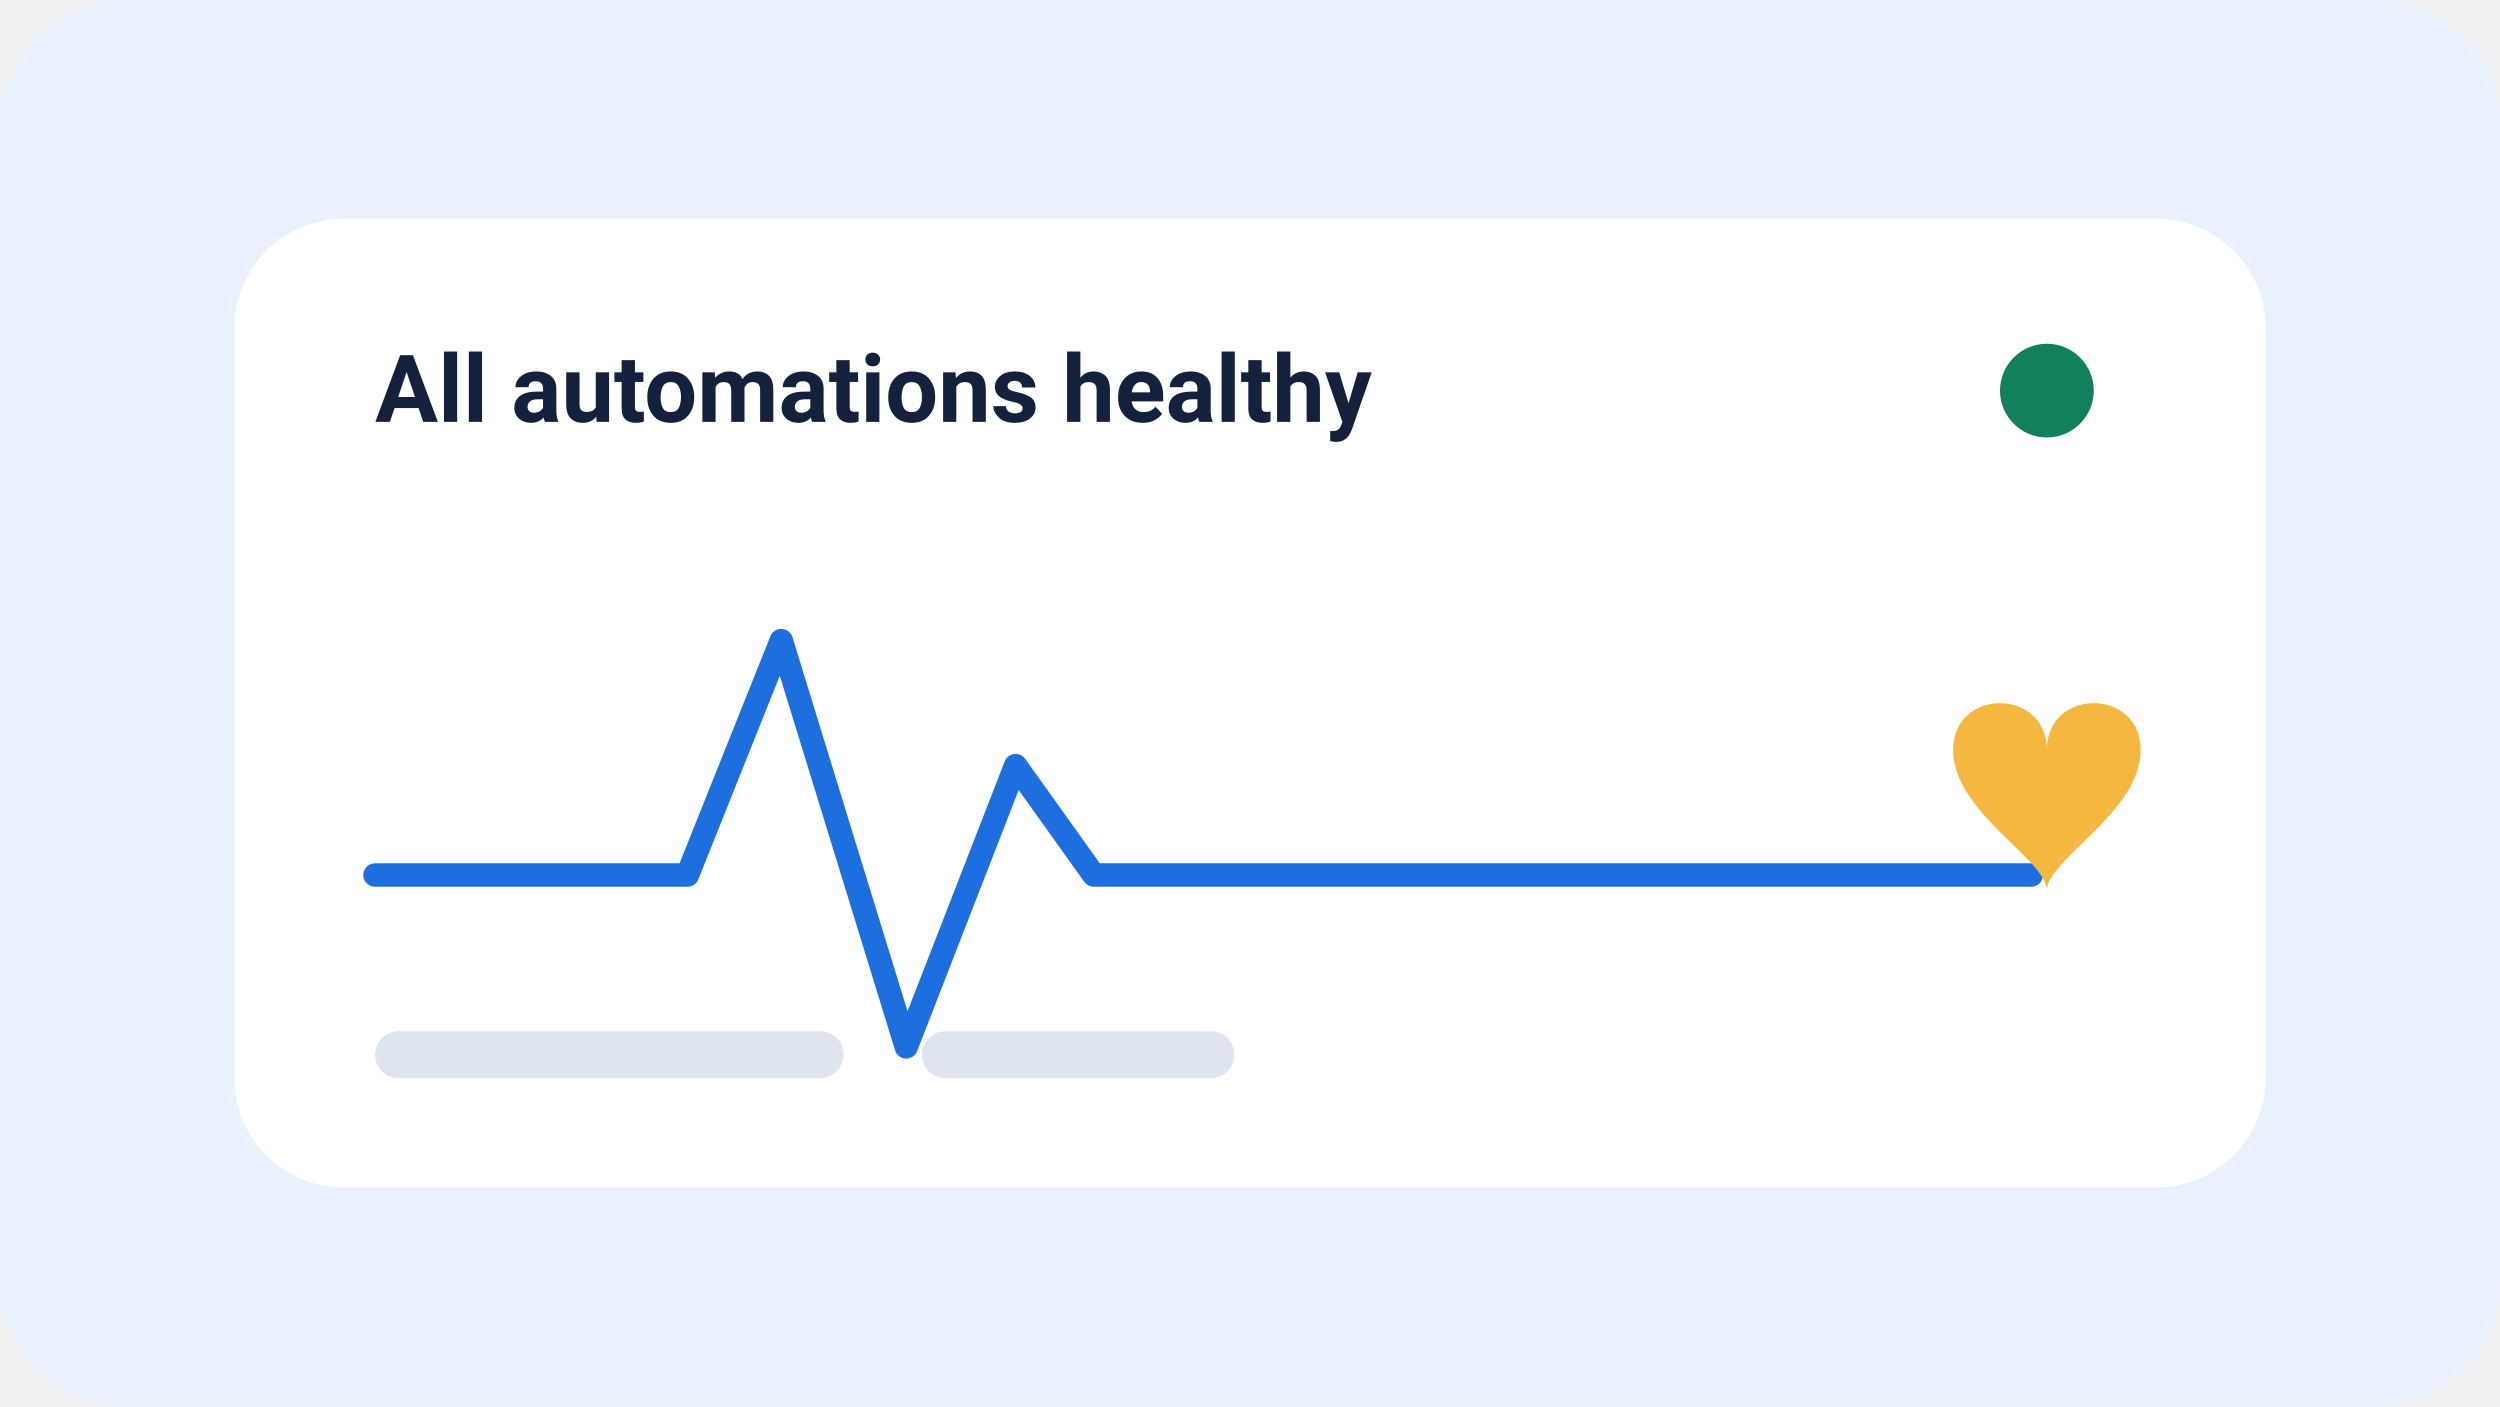
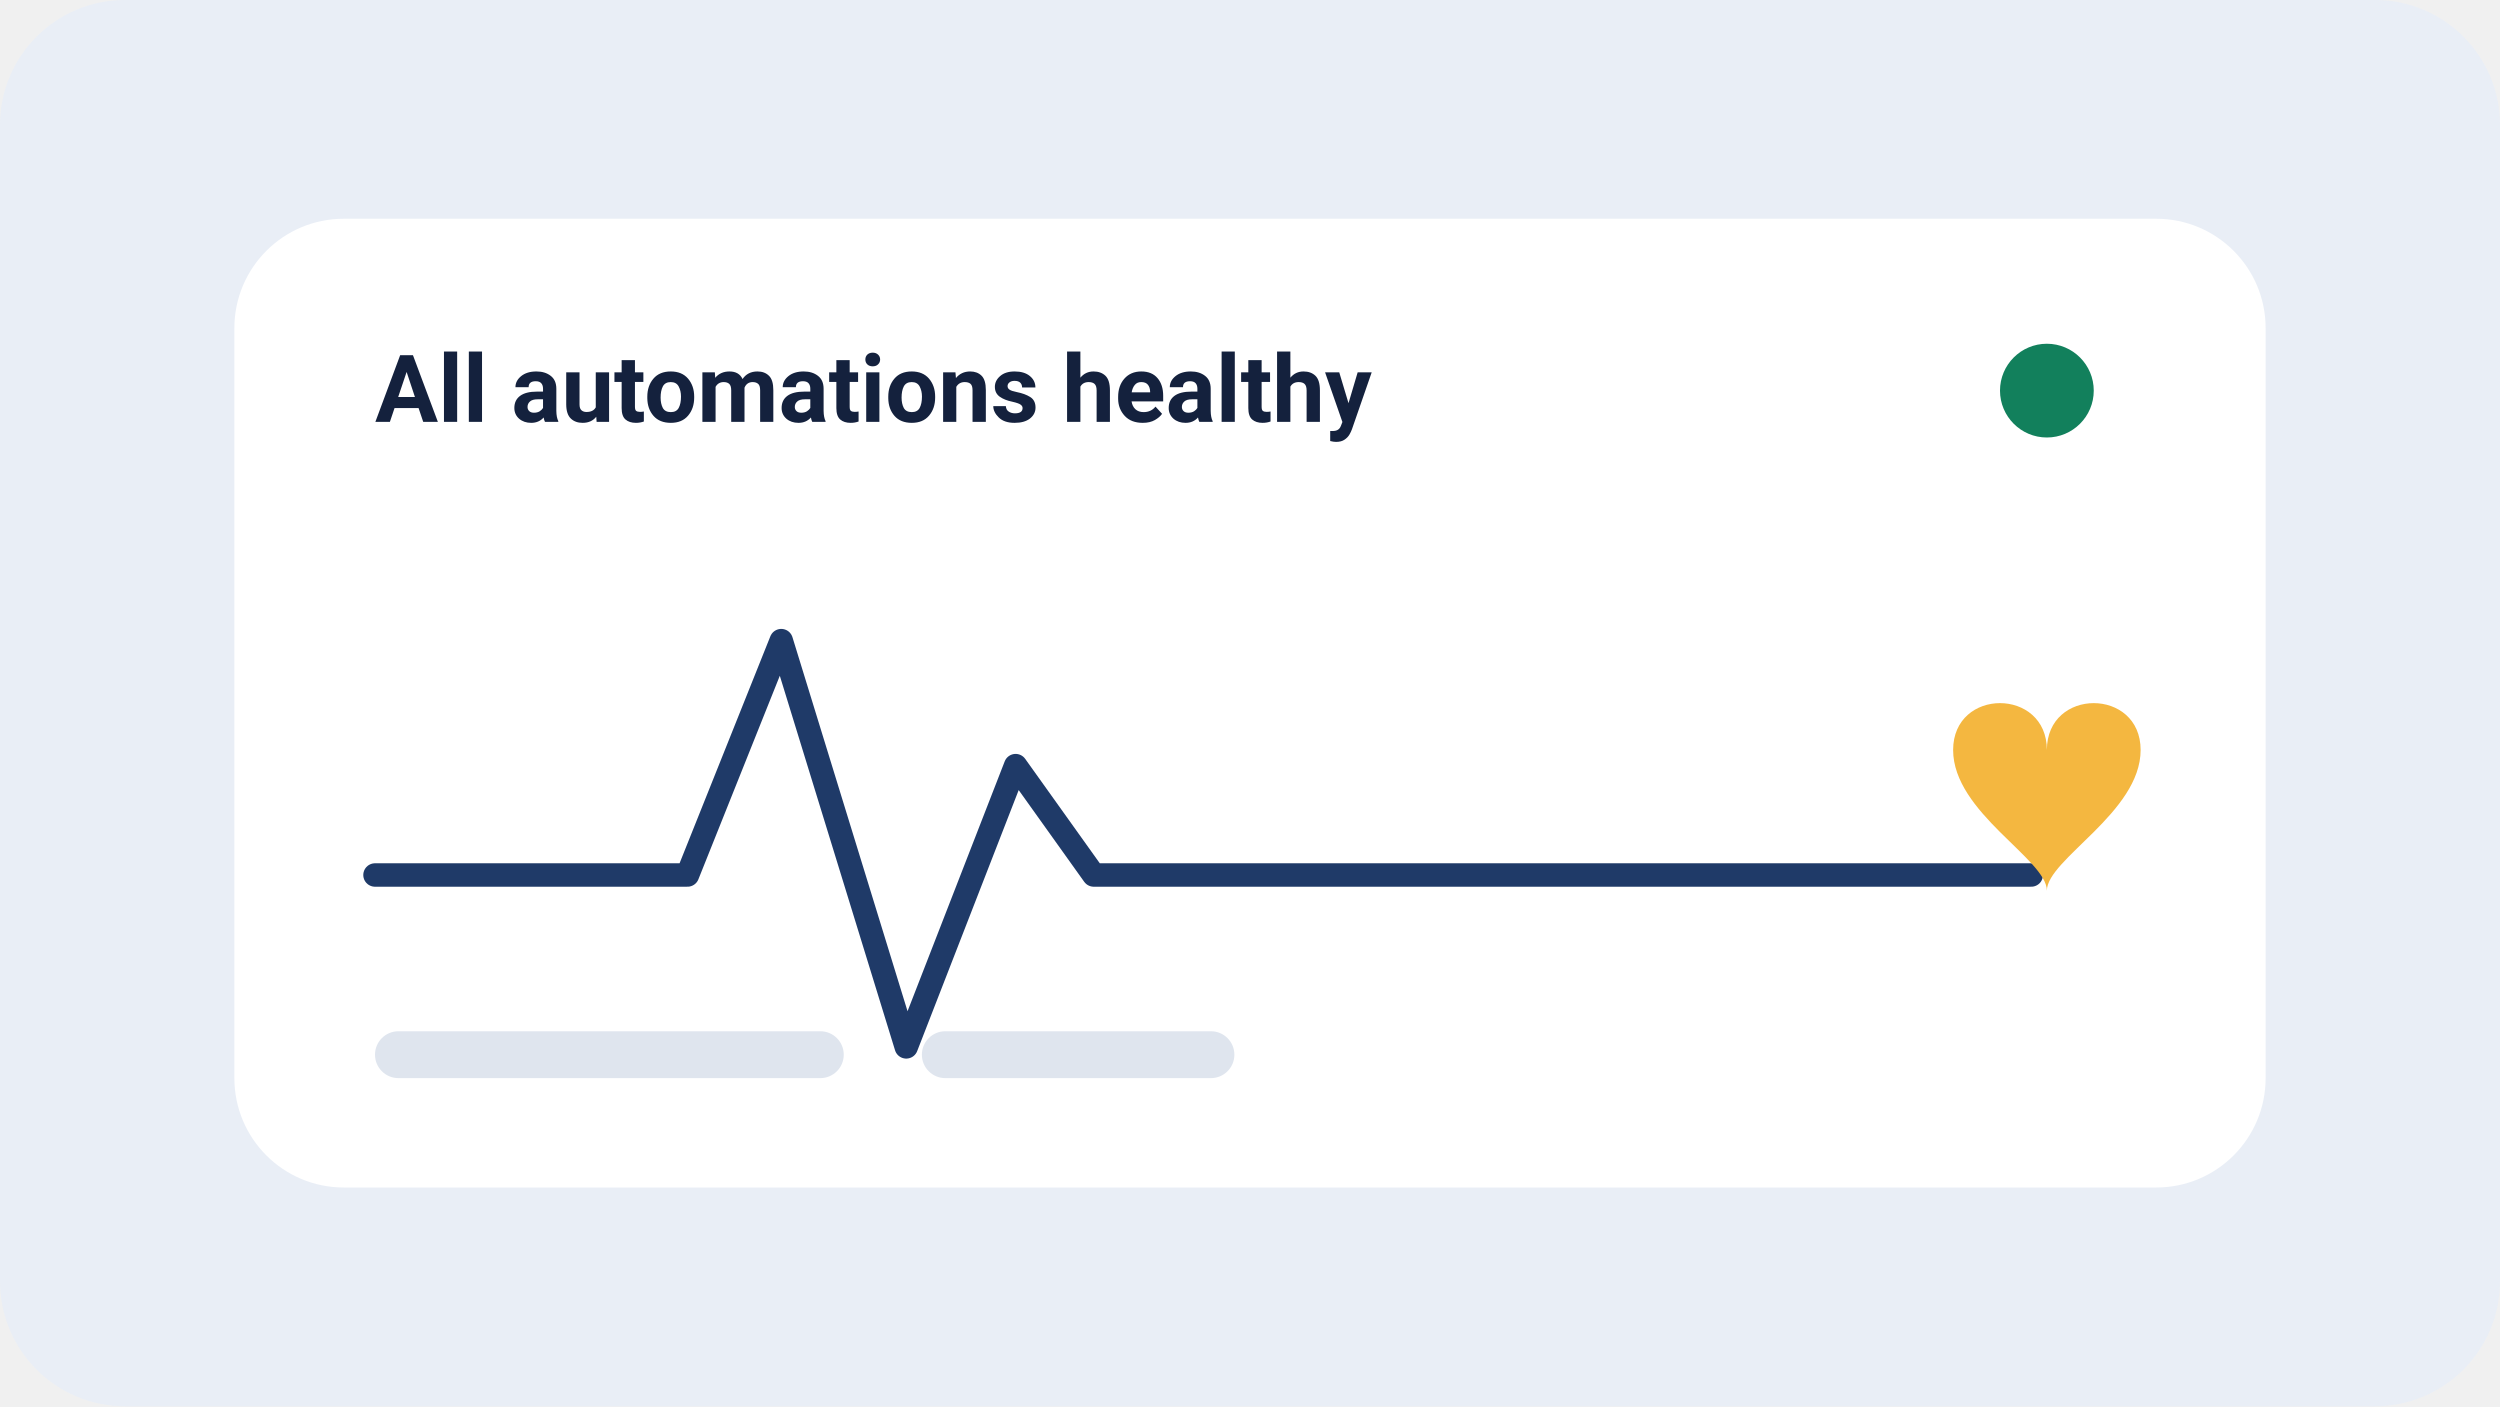
<svg xmlns="http://www.w3.org/2000/svg" viewBox="0 0 320 180" role="img" aria-label="Illustration of automations being monitored">
-   <rect width="320" height="180" rx="16" fill="#e8f1fd" />
+   <rect width="320" height="180" rx="16" fill="#e9eef6" />
  <rect x="30" y="28" width="260" height="124" rx="14" fill="#fff" />
  <g font-family="system-ui, -apple-system, Segoe UI, Roboto, sans-serif" font-size="12" font-weight="700">
    <text x="48" y="54" fill="#14213d">All automations healthy</text>
    <circle cx="262" cy="50" r="6" fill="#12805c" />
  </g>
-   <path d="M48 112h40l12-30 16 52 14-36 10 14h120" fill="none" stroke="#1d6fe0" stroke-width="3" stroke-linecap="round" stroke-linejoin="round" />
+   <path d="M48 112h40l12-30 16 52 14-36 10 14h120" fill="none" stroke="#1f3a68" stroke-width="3" stroke-linecap="round" stroke-linejoin="round" />
  <g fill="#dfe5ee">
    <rect x="48" y="132" width="60" height="6" rx="3" />
    <rect x="118" y="132" width="40" height="6" rx="3" />
  </g>
  <path d="M250 96c0-8 12-8 12 0 0-8 12-8 12 0 0 8-12 14-12 18-0-4-12-10-12-18z" fill="#f4b740" />
</svg>
